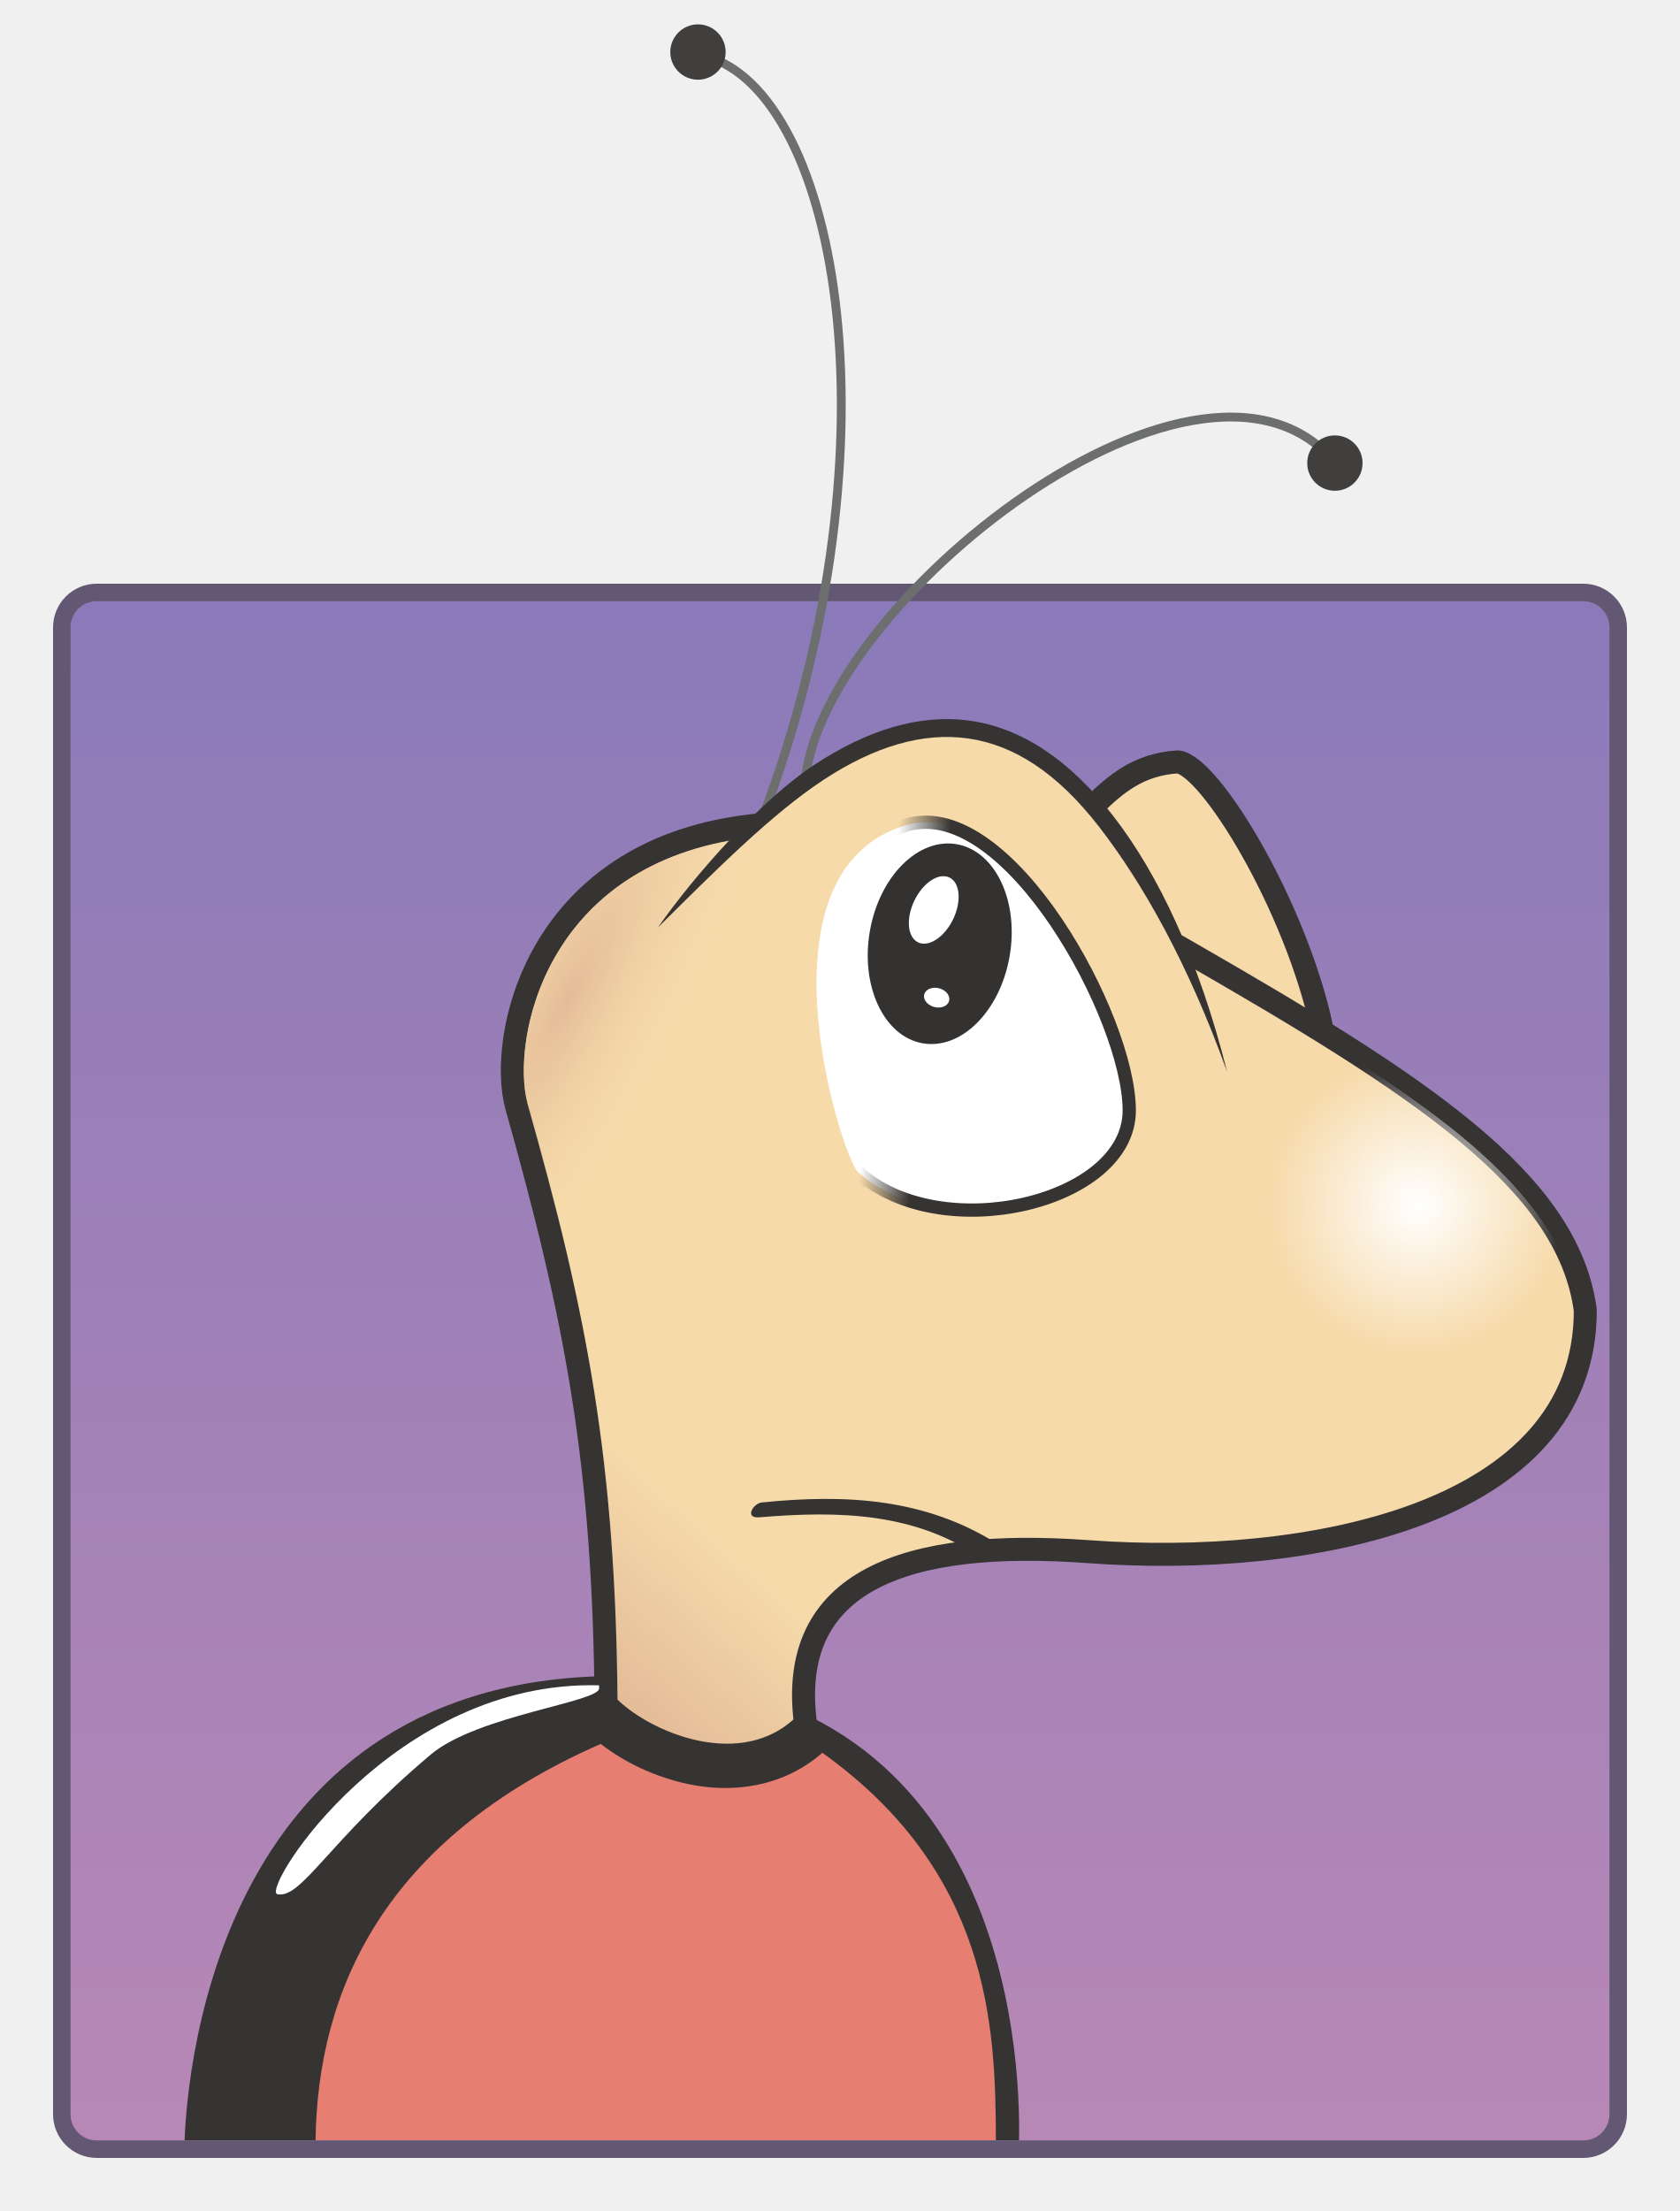
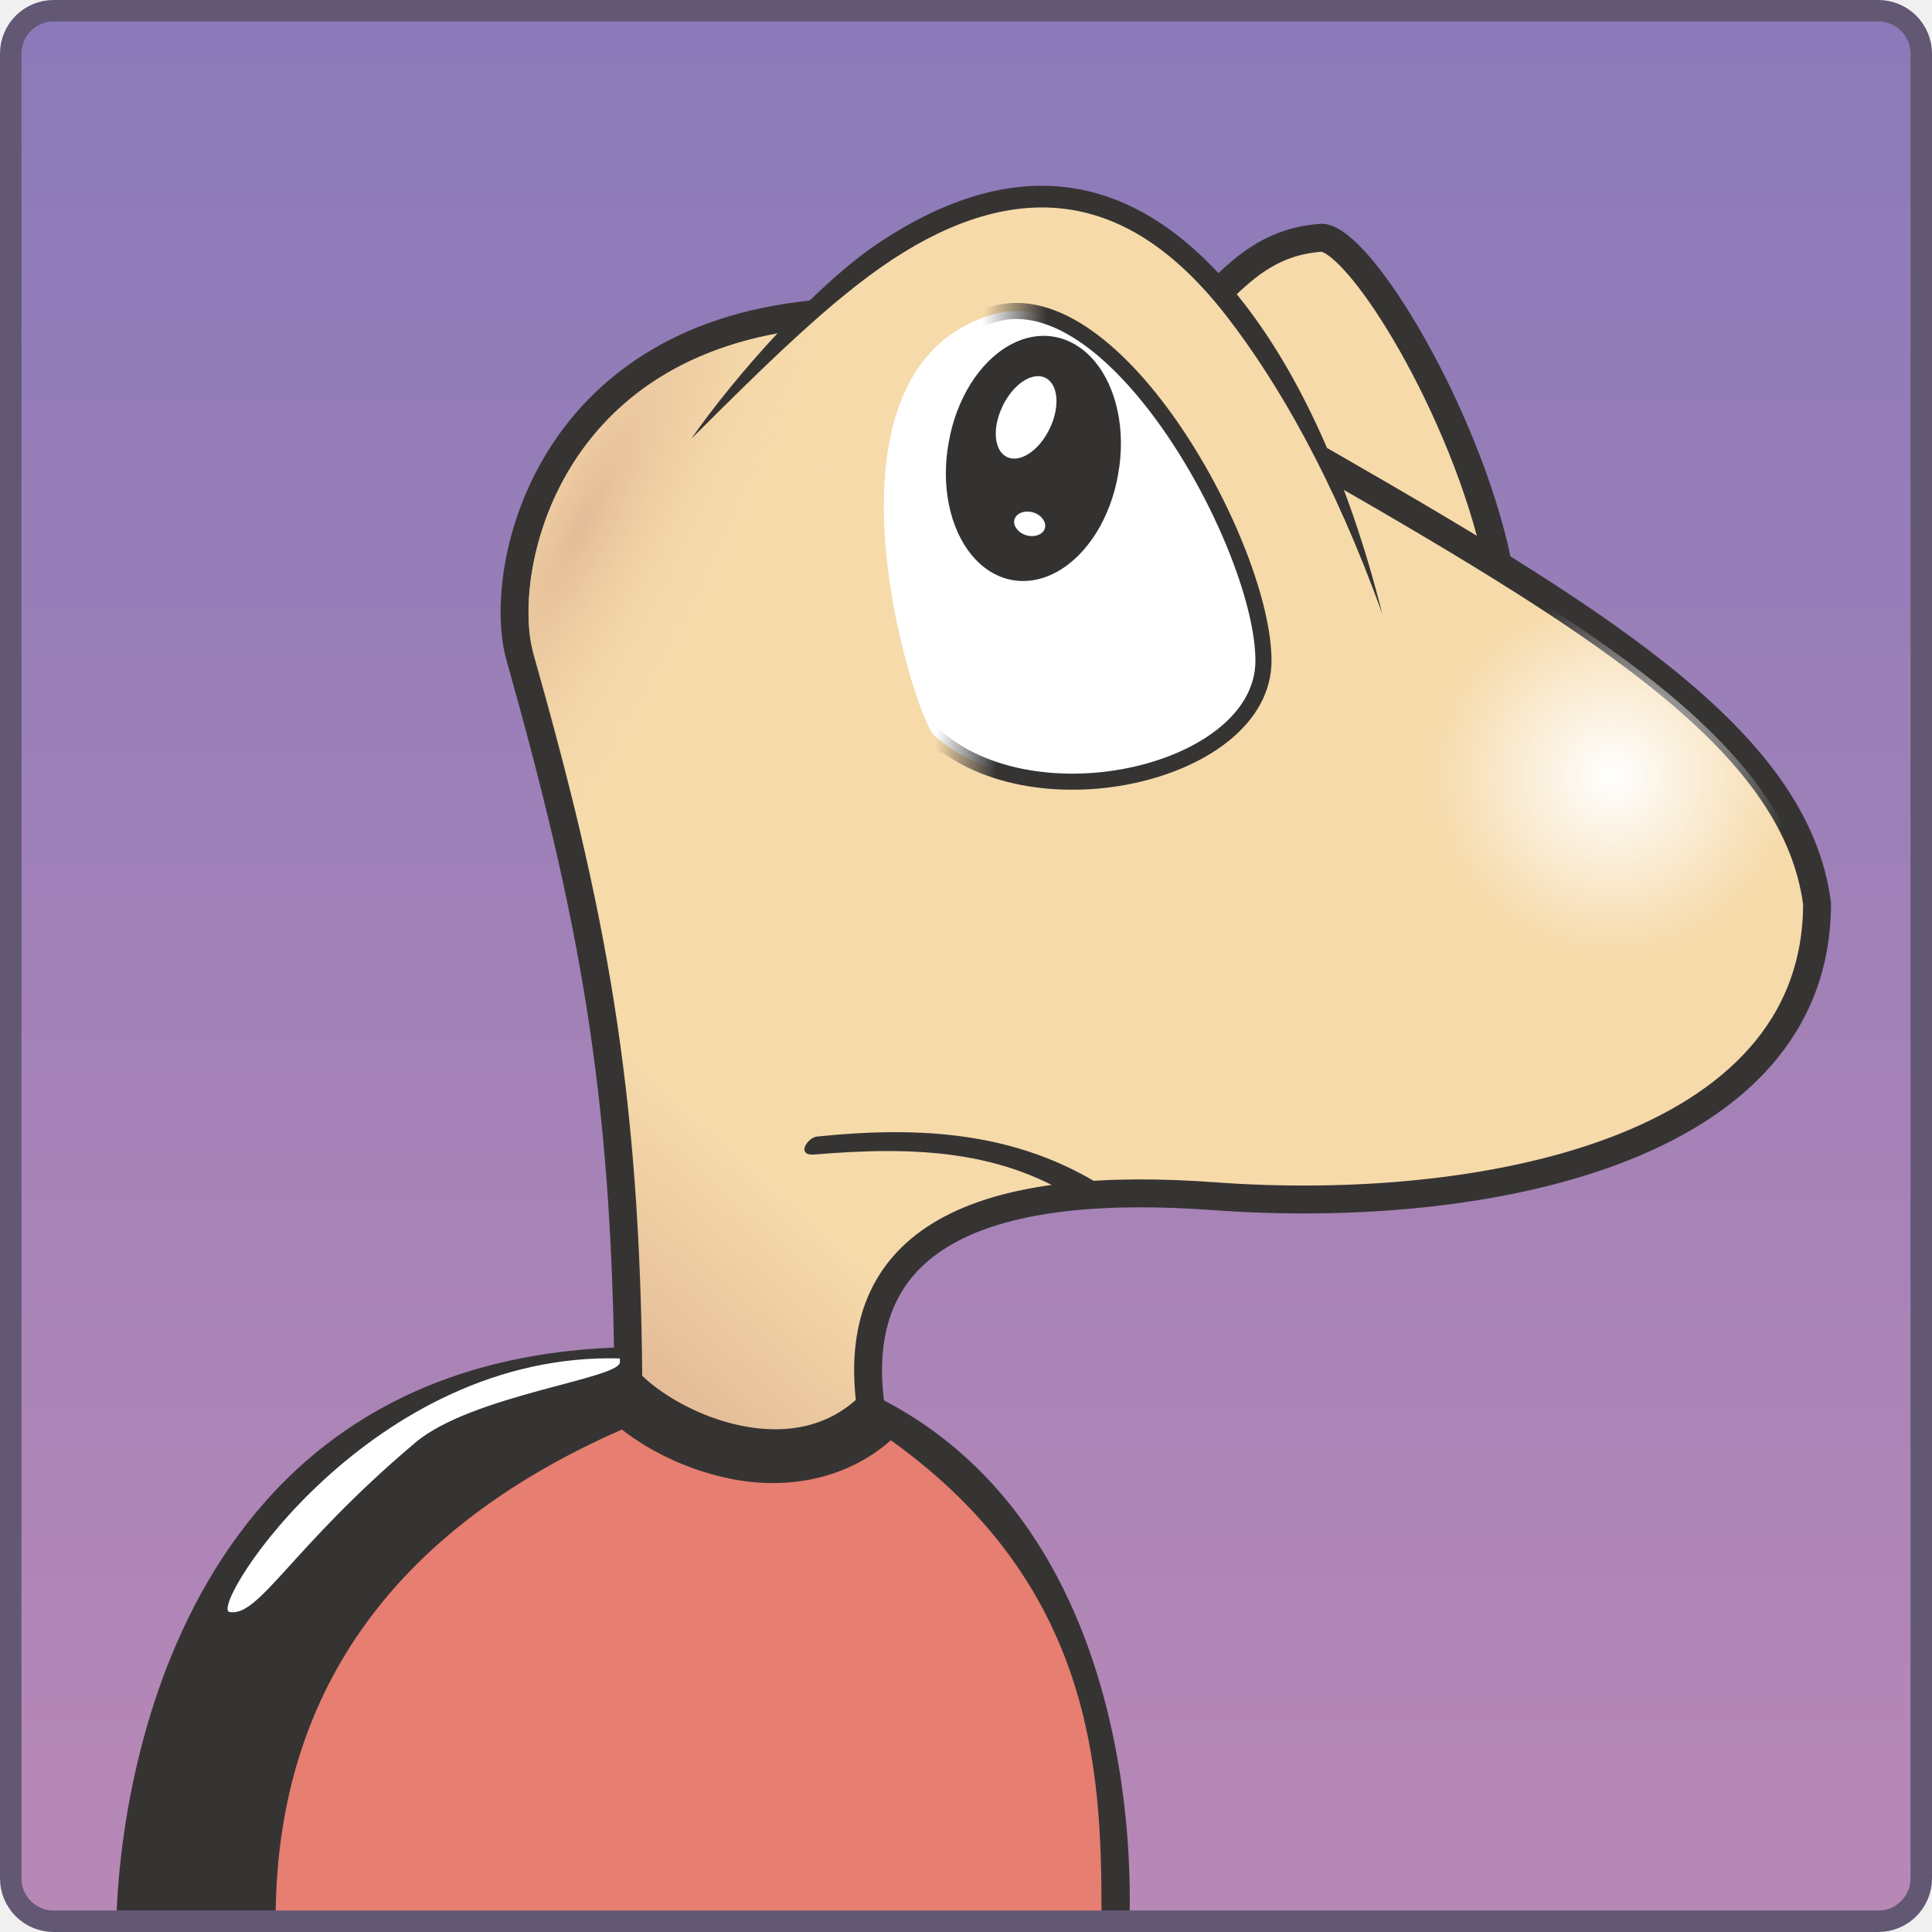
- <svg xmlns="http://www.w3.org/2000/svg" xmlns:xlink="http://www.w3.org/1999/xlink" version="1.1" width="95" height="125" id="svg2">
+ <svg xmlns="http://www.w3.org/2000/svg" xmlns:xlink="http://www.w3.org/1999/xlink" version="1.1" width="90" height="90" id="svg2" viewBox="0 0 90 90">
  <defs id="defs6">
    <linearGradient id="linearGradient3703">
      <stop id="stop3705" style="stop-color:#e4bc98;stop-opacity:1" offset="0" />
      <stop id="stop3707" style="stop-color:#f6daaa;stop-opacity:0" offset="1" />
    </linearGradient>
    <linearGradient id="linearGradient3666">
      <stop id="stop3668" style="stop-color:#363433;stop-opacity:1" offset="0" />
      <stop id="stop3670" style="stop-color:#363433;stop-opacity:0" offset="1" />
    </linearGradient>
    <linearGradient id="linearGradient3652">
      <stop id="stop3654" style="stop-color:#ffffff;stop-opacity:1" offset="0" />
      <stop id="stop3656" style="stop-color:#ffffff;stop-opacity:0" offset="1" />
    </linearGradient>
    <linearGradient id="linearGradient3642">
      <stop id="stop3644" style="stop-color:#f6daaa;stop-opacity:1" offset="0" />
      <stop id="stop3646" style="stop-color:#e4bc98;stop-opacity:1" offset="1" />
    </linearGradient>
    <linearGradient id="linearGradient3592">
      <stop id="stop3594" style="stop-color:#8a7ab9;stop-opacity:1" offset="0" />
      <stop id="stop3596" style="stop-color:#b888b6;stop-opacity:1" offset="1" />
    </linearGradient>
-     <linearGradient x1="148" y1="33" x2="148" y2="122" id="linearGradient3598" xlink:href="#linearGradient3592" gradientUnits="userSpaceOnUse" gradientTransform="translate(-56,0)" />
-     <linearGradient x1="41.976" y1="88.198" x2="34.958" y2="96.024" id="linearGradient3648" xlink:href="#linearGradient3642" gradientUnits="userSpaceOnUse" />
-     <linearGradient x1="53.223" y1="51.558" x2="50.293" y2="51.232" id="linearGradient3672" xlink:href="#linearGradient3666" gradientUnits="userSpaceOnUse" />
-     <radialGradient cx="31.249" cy="66.879" r="9.79" fx="31.249" fy="66.879" id="radialGradient3711" xlink:href="#linearGradient3703" gradientUnits="userSpaceOnUse" gradientTransform="matrix(0.5865359,0.2935329,-1.194008,2.385862,93.61742,-112.2232)" />
-     <radialGradient cx="79.979" cy="69.121" r="5.297" fx="79.979" fy="69.121" id="radialGradient3919" xlink:href="#linearGradient3652" gradientUnits="userSpaceOnUse" gradientTransform="matrix(1.576576,0,0,1.576576,-45.97802,-40.84405)" />
+     <linearGradient x1="148" y1="33" x2="148" y2="122" id="linearGradient3598" xlink:href="#linearGradient3592" gradientUnits="userSpaceOnUse" gradientTransform="matrix(1.011236,0,0,1.011236,-59.66294,-33.3708)" />
+     <linearGradient x1="41.976" y1="88.198" x2="34.958" y2="96.024" id="linearGradient3648" xlink:href="#linearGradient3642" gradientUnits="userSpaceOnUse" gradientTransform="translate(-5,-32)" />
+     <linearGradient x1="53.223" y1="51.558" x2="50.293" y2="51.232" id="linearGradient3672" xlink:href="#linearGradient3666" gradientUnits="userSpaceOnUse" gradientTransform="translate(-5,-32)" />
+     <radialGradient cx="31.249" cy="66.879" r="9.79" fx="31.249" fy="66.879" id="radialGradient3711" xlink:href="#linearGradient3703" gradientUnits="userSpaceOnUse" gradientTransform="matrix(0.5865359,0.2935329,-1.194008,2.385862,88.61742,-144.2232)" />
+     <radialGradient cx="79.979" cy="69.121" r="5.297" fx="79.979" fy="69.121" id="radialGradient3919" xlink:href="#linearGradient3652" gradientUnits="userSpaceOnUse" gradientTransform="matrix(1.576576,0,0,1.576576,-50.97802,-72.84405)" />
  </defs>
-   <rect width="88.011" height="88.011" rx="1.978" ry="1.978" x="3.494" y="33.494" id="rect2818" style="fill:url(#linearGradient3598);fill-opacity:1;stroke:#625874;stroke-width:0.989;stroke-opacity:1" />
-   <path d="m 34.938,94.75 c -22.391,0 -24.331,21.921 -24.5,26.25 l 47.188,0 C 57.717,115.973 56.825,94.75 34.938,94.75 z" id="path3724" style="color:#000000;fill:#363433;fill-opacity:1;fill-rule:nonzero;stroke:none;stroke-width:1;marker:none;visibility:visible;display:inline;overflow:visible;enable-background:accumulate" />
-   <path d="m 74.748,58.13 c 0.205,12.13 -14.844,-5.276 -12.91,-12.579 1.274,-1.25 2.557,-2.336 4.758,-2.478 1.811,0.17 6.664,8.117 8.153,15.058 z" id="path3606" style="color:#000000;fill:#f6daaa;fill-opacity:1;fill-rule:nonzero;stroke:#363433;stroke-width:1.3;stroke-linecap:square;stroke-linejoin:miter;stroke-miterlimit:4;stroke-opacity:1;stroke-dasharray:none;stroke-dashoffset:0;marker:none;visibility:visible;display:inline;overflow:visible;enable-background:accumulate" />
-   <path d="M 42.79,47.098 C 51.194,25.596 47.441,5.176 39.864,3.169" id="path3772" style="color:#000000;fill:none;stroke:#6d6e6e;stroke-width:0.5;stroke-linecap:square;stroke-linejoin:miter;stroke-miterlimit:4;stroke-opacity:1;stroke-dasharray:none;stroke-dashoffset:0;marker:none;visibility:visible;display:inline;overflow:visible;enable-background:accumulate" />
-   <path d="m 42.274,46.709 c -12.019,1.504 -14.097,11.979 -13.076,15.791 3.38,12.006 4.966,20.162 5.073,33.861 2.049,2.169 7.758,4.619 11.28,1.097 C 44.471,89.303 51.27,86.969 61.573,87.725 73.829,88.625 89.645,85.723 89.645,74.086 88.68,66.753 80.213,61.315 67.068,53.761" id="path3610" style="color:#000000;fill:url(#linearGradient3648);fill-opacity:1;fill-rule:nonzero;stroke:#363433;stroke-width:1.3;stroke-linecap:square;stroke-linejoin:miter;stroke-miterlimit:4;stroke-opacity:1;stroke-dasharray:none;stroke-dashoffset:0;marker:none;visibility:visible;display:inline;overflow:visible;enable-background:accumulate" />
-   <path d="M 45.505,45.132 C 45.056,35.18 67.639,16.842 75.467,26.125" id="path3774" style="color:#000000;fill:none;stroke:#6d6e6e;stroke-width:0.5;stroke-linecap:square;stroke-linejoin:miter;stroke-miterlimit:4;stroke-opacity:1;stroke-dasharray:none;stroke-dashoffset:0;marker:none;visibility:visible;display:inline;overflow:visible;enable-background:accumulate" />
-   <path d="M 37.209,52.436 C 49.641,37.125 60.988,35.208 69.386,60.58" id="path3608" style="color:#000000;fill:#f6daaa;fill-opacity:1;fill-rule:nonzero;stroke:none;stroke-width:1;marker:none;visibility:visible;display:inline;overflow:visible;enable-background:accumulate" />
-   <path d="m 77.188,60.312 c -3.166,1.191 -5.406,4.23 -5.406,7.812 0,4.612 3.701,8.344 8.312,8.344 3.783,0 6.975,-2.52 8,-5.969 -1.113,-2.127 -2.928,-4.162 -5.406,-6.219 -1.575,-1.307 -3.429,-2.615 -5.5,-3.969 z" id="path3917" style="fill:url(#radialGradient3919);fill-opacity:1;stroke:none" />
-   <path d="m 43.125,84.938 c -0.501,0 -1.08,0.918 -0.188,0.844 4.502,-0.375 8.845,-0.282 12.594,2.344 l 0.344,-0.062 0.469,-0.594 0.101,-0.158 C 52.342,84.697 47.816,84.464 43.125,84.938 z" id="path3660" style="font-size:medium;font-style:normal;font-variant:normal;font-weight:normal;font-stretch:normal;text-indent:0;text-align:start;text-decoration:none;line-height:normal;letter-spacing:normal;word-spacing:normal;text-transform:none;direction:ltr;block-progression:tb;writing-mode:lr-tb;text-anchor:start;color:#000000;fill:#363433;fill-opacity:1;fill-rule:nonzero;stroke:none;stroke-width:0.5;marker:none;visibility:visible;display:inline;overflow:visible;enable-background:accumulate;font-family:ALPHA-Demo;-inkscape-font-specification:ALPHA-Demo" />
-   <path d="m 48.501,66.246 c -0.909,-0.909 -6.101,-17.076 2.809,-19.616 5.709,-1.627 12.547,10.921 12.547,16.151 0,5.231 -10.676,7.737 -15.356,3.464 z" id="path3664" style="color:#000000;fill:#ffffff;fill-opacity:1;fill-rule:nonzero;stroke:url(#linearGradient3672);stroke-width:0.75;stroke-linecap:square;stroke-linejoin:miter;stroke-miterlimit:4;stroke-opacity:1;stroke-dasharray:none;stroke-dashoffset:0;marker:none;visibility:visible;display:inline;overflow:visible;enable-background:accumulate" />
-   <path d="m 132.957,52.904 a 2.434,3.371 0 1 1 -4.869,0 2.434,3.371 0 1 1 4.869,0 z" transform="matrix(1.621036,0.30406,-0.295646,1.667171,-142.8013,-74.53049)" id="path3674" style="fill:#343231;fill-opacity:1;stroke:none" />
-   <path d="m 54.1,52.039 a 1.067,1.788 0 1 1 -2.135,0 1.067,1.788 0 1 1 2.135,0 z" transform="matrix(1.024917,0.4952302,-0.4952302,1.024917,24.21825,-28.15573)" id="path3676" style="fill:#ffffff;fill-opacity:1;stroke:none" />
-   <path d="m 54.158,52.039 a 1.126,1.346 0 1 1 -2.252,0 1.126,1.346 0 1 1 2.252,0 z" transform="matrix(-0.5509718,0.1862979,0.2662243,0.3855578,68.33212,26.45865)" id="path3678" style="fill:#ffffff;fill-opacity:1;stroke:none" />
-   <path d="m 42.875,47.281 -0.312,0.031 c -0.554,0.474 -0.586,0.296 -0.531,0.062 -0.106,0.015 -0.208,0.046 -0.312,0.062 -0.107,0.122 -0.232,0.254 -0.406,0.469 L 41,48.281 40.688,48.406 41,48.031 c 0.25,-0.308 0.341,-0.445 0.375,-0.531 -0.084,0.015 -0.167,0.016 -0.25,0.031 -0.311,0.209 -0.573,0.433 -0.219,0.062 -4.937,0.989 -7.85,3.609 -9.5,6.469 -1.798,3.116 -2.03,6.586 -1.594,8.25 0.002,0.007 -0.002,0.024 0,0.031 3.349,11.902 4.96,20.145 5.094,33.656 0.936,0.93 2.687,2.008 4.594,2.406 1.258,0.263 2.523,0.242 3.688,-0.219 0.695,-0.71 1.18,-1.764 1.688,-2.938 0.19,-3.038 1.668,-5.263 4.125,-6.562 0.012,-0.006 0.019,-0.025 0.031,-0.031 L 42.875,47.281 z" id="path3680" style="color:#000000;fill:url(#radialGradient3711);fill-opacity:1;fill-rule:nonzero;stroke:none;stroke-width:0.75;marker:none;visibility:visible;display:inline;overflow:visible;enable-background:accumulate" />
-   <path d="m 40.917,3.091 a 1.217,1.217 0 1 1 -2.434,0 1.217,1.217 0 1 1 2.434,0 z" transform="matrix(1.285562,0,0,1.285562,-11.56851,-1.031782)" id="path3776" style="fill:#413f3e;fill-opacity:1;stroke:none" />
-   <path d="m 40.917,3.091 a 1.217,1.217 0 1 1 -2.434,0 1.217,1.217 0 1 1 2.434,0 z" transform="matrix(1.285562,0,0,1.285562,24.44844,22.20709)" id="path3778" style="fill:#413f3e;fill-opacity:1;stroke:none" />
-   <path d="M 33.875,95.281 C 22.299,94.967 14.831,106.667 15.665,107.087 c 1.387,0.306 2.871,-2.986 8.693,-7.893 2.639,-2.224 9.622,-2.976 9.52,-3.757 -0.002,-0.053 -6.4e-5,-0.104 -0.003,-0.156 z" id="path3848" style="fill:#ffffff;fill-opacity:1;stroke:none" />
-   <path d="M 33.969,98.594 C 21.664,103.995 17.959,112.593 17.844,121 l 38.469,0 c -0.003,-6.523 -0.381,-15.158 -9.812,-21.906 -2.233,1.965 -5.12,2.285 -7.531,1.781 -1.947,-0.406 -3.679,-1.256 -5,-2.281 z" id="path3735" style="color:#000000;fill:#e67e71;fill-opacity:1;fill-rule:nonzero;stroke:none;stroke-width:1;marker:none;visibility:visible;display:inline;overflow:visible;enable-background:accumulate" />
-   <path d="M 69.391,60.594 C 67.764,54.139 65.461,49.374 62.969,46.156 60.477,42.939 57.749,41.161 54.875,40.75 c -2.874,-0.411 -5.835,0.521 -8.844,2.5 -3.009,1.979 -6.809,6.288 -8.828,9.188 3.338,-3.318 6.481,-6.45 9.359,-8.344 2.878,-1.893 5.621,-2.711 8.188,-2.344 2.567,0.367 5.02,1.919 7.406,5 2.386,3.081 4.99,7.597 7.234,13.844 z" id="path3953" style="font-size:medium;font-style:normal;font-variant:normal;font-weight:normal;font-stretch:normal;text-indent:0;text-align:start;text-decoration:none;line-height:normal;letter-spacing:normal;word-spacing:normal;text-transform:none;direction:ltr;block-progression:tb;writing-mode:lr-tb;text-anchor:start;color:#000000;fill:#363433;fill-opacity:1;fill-rule:nonzero;stroke:none;stroke-width:1;marker:none;visibility:visible;display:inline;overflow:visible;enable-background:accumulate;font-family:ALPHA-Demo;-inkscape-font-specification:ALPHA-Demo" />
+   <rect width="89" height="89" rx="2" ry="2" x="0.5" y="0.5" id="rect2818" style="fill:url(#linearGradient3598);fill-opacity:1;stroke:#625874;stroke-width:1;stroke-opacity:1" />
+   <path d="M 29.938,62.75 C 7.547,62.75 5.606,84.671 5.437,89 H 52.625 C 52.717,83.973 51.825,62.75 29.938,62.75 Z" id="path3724" style="color:#000000;display:inline;overflow:visible;visibility:visible;fill:#363433;fill-opacity:1;fill-rule:nonzero;stroke:none;stroke-width:1;marker:none;enable-background:accumulate" />
+   <path d="m 69.748,26.13 c 0.205,12.13 -14.844,-5.276 -12.91,-12.579 1.274,-1.25 2.557,-2.336 4.758,-2.478 1.811,0.17 6.664,8.117 8.153,15.058 z" id="path3606" style="color:#000000;display:inline;overflow:visible;visibility:visible;fill:#f6daaa;fill-opacity:1;fill-rule:nonzero;stroke:#363433;stroke-width:1.3;stroke-linecap:square;stroke-linejoin:miter;stroke-miterlimit:4;stroke-dasharray:none;stroke-dashoffset:0;stroke-opacity:1;marker:none;enable-background:accumulate" />
+   <path d="m 37.274,14.709 c -12.019,1.504 -14.097,11.979 -13.076,15.791 3.38,12.006 4.966,20.162 5.073,33.861 2.049,2.169 7.758,4.619 11.28,1.097 C 39.471,57.303 46.27,54.969 56.573,55.725 68.829,56.625 84.645,53.723 84.645,42.086 83.68,34.753 75.213,29.315 62.068,21.761" id="path3610" style="color:#000000;display:inline;overflow:visible;visibility:visible;fill:url(#linearGradient3648);fill-opacity:1;fill-rule:nonzero;stroke:#363433;stroke-width:1.3;stroke-linecap:square;stroke-linejoin:miter;stroke-miterlimit:4;stroke-dasharray:none;stroke-dashoffset:0;stroke-opacity:1;marker:none;enable-background:accumulate" />
+   <path d="M 32.209,20.436 C 44.641,5.125 55.988,3.208 64.386,28.58" id="path3608" style="color:#000000;display:inline;overflow:visible;visibility:visible;fill:#f6daaa;fill-opacity:1;fill-rule:nonzero;stroke:none;stroke-width:1;marker:none;enable-background:accumulate" />
+   <path d="m 72.188,28.312 c -3.166,1.191 -5.406,4.23 -5.406,7.812 0,4.612 3.701,8.344 8.312,8.344 3.783,0 6.975,-2.52 8,-5.969 -1.113,-2.127 -2.928,-4.162 -5.406,-6.219 -1.575,-1.307 -3.429,-2.615 -5.5,-3.969 z" id="path3917" style="fill:url(#radialGradient3919);fill-opacity:1;stroke:none" />
+   <path d="m 38.125,52.938 c -0.501,0 -1.08,0.918 -0.188,0.844 4.502,-0.375 8.845,-0.282 12.594,2.344 l 0.344,-0.062 0.469,-0.594 0.101,-0.158 C 47.342,52.697 42.816,52.464 38.125,52.938 Z" id="path3660" style="color:#000000;font-style:normal;font-variant:normal;font-weight:normal;font-stretch:normal;font-size:medium;line-height:normal;font-family:ALPHA-Demo;-inkscape-font-specification:ALPHA-Demo;text-indent:0;text-align:start;text-decoration:none;text-decoration-line:none;letter-spacing:normal;word-spacing:normal;text-transform:none;writing-mode:lr-tb;direction:ltr;text-anchor:start;display:inline;overflow:visible;visibility:visible;fill:#363433;fill-opacity:1;fill-rule:nonzero;stroke:none;stroke-width:0.5;marker:none;enable-background:accumulate" />
+   <path d="m 43.501,34.246 c -0.909,-0.909 -6.101,-17.076 2.809,-19.616 5.709,-1.627 12.547,10.921 12.547,16.151 0,5.231 -10.676,7.737 -15.356,3.464 z" id="path3664" style="color:#000000;display:inline;overflow:visible;visibility:visible;fill:#ffffff;fill-opacity:1;fill-rule:nonzero;stroke:url(#linearGradient3672);stroke-width:0.75;stroke-linecap:square;stroke-linejoin:miter;stroke-miterlimit:4;stroke-dasharray:none;stroke-dashoffset:0;stroke-opacity:1;marker:none;enable-background:accumulate" />
+   <path d="m 52.086,22.096 a 4.015,5.708 9.5 1 1 -7.893,-1.48 4.015,5.708 9.5 1 1 7.893,1.48 z" id="path3674" style="fill:#343231;fill-opacity:1;stroke:none;stroke-width:1.671" />
+   <path d="m 48.895,19.972 a 1.215,2.035 25.789 1 1 -2.188,-1.057 1.215,2.035 25.789 1 1 2.188,1.057 z" id="path3676" style="fill:#ffffff;fill-opacity:1;stroke:none;stroke-width:1.138" />
+   <path d="m 47.346,24.612 a 0.727,0.547 14.605 1 0 1.241,-0.42 0.727,0.547 14.605 1 0 -1.241,0.42 z" id="path3678" style="fill:#ffffff;fill-opacity:1;stroke:none;stroke-width:0.512" />
+   <path d="m 37.875,15.281 -0.312,0.031 c -0.554,0.474 -0.586,0.296 -0.531,0.062 -0.106,0.015 -0.208,0.046 -0.312,0.062 -0.107,0.122 -0.232,0.254 -0.406,0.469 L 36,16.281 35.688,16.406 36,16.031 c 0.25,-0.308 0.341,-0.445 0.375,-0.531 -0.084,0.015 -0.167,0.016 -0.25,0.031 -0.311,0.209 -0.573,0.433 -0.219,0.062 -4.937,0.989 -7.85,3.609 -9.5,6.469 -1.798,3.116 -2.03,6.586 -1.594,8.25 0.002,0.007 -0.002,0.024 0,0.031 3.349,11.902 4.96,20.145 5.094,33.656 0.936,0.93 2.687,2.008 4.594,2.406 1.258,0.263 2.523,0.242 3.688,-0.219 0.695,-0.71 1.18,-1.764 1.688,-2.938 0.19,-3.038 1.668,-5.263 4.125,-6.562 0.012,-0.006 0.019,-0.025 0.031,-0.031 z" id="path3680" style="color:#000000;display:inline;overflow:visible;visibility:visible;fill:url(#radialGradient3711);fill-opacity:1;fill-rule:nonzero;stroke:none;stroke-width:0.75;marker:none;enable-background:accumulate" />
+   <path d="M 28.875,63.281 C 17.299,62.967 9.831,74.667 10.665,75.087 c 1.387,0.306 2.871,-2.986 8.693,-7.893 2.639,-2.224 9.622,-2.976 9.52,-3.757 -0.002,-0.053 -6.4e-5,-0.104 -0.003,-0.156 z" id="path3848" style="fill:#ffffff;fill-opacity:1;stroke:none" />
+   <path d="M 28.969,66.594 C 16.664,71.995 12.959,80.593 12.844,89 H 51.312 C 51.309,82.477 50.932,73.842 41.5,67.094 c -2.233,1.965 -5.12,2.285 -7.531,1.781 -1.947,-0.406 -3.679,-1.256 -5,-2.281 z" id="path3735" style="color:#000000;display:inline;overflow:visible;visibility:visible;fill:#e67e71;fill-opacity:1;fill-rule:nonzero;stroke:none;stroke-width:1;marker:none;enable-background:accumulate" />
+   <path d="M 64.391,28.594 C 62.764,22.139 60.461,17.374 57.969,14.156 55.477,10.939 52.749,9.161 49.875,8.75 47.001,8.339 44.04,9.271 41.031,11.25 c -3.009,1.979 -6.809,6.288 -8.828,9.188 3.338,-3.318 6.481,-6.45 9.359,-8.344 2.878,-1.893 5.621,-2.711 8.188,-2.344 2.567,0.367 5.02,1.919 7.406,5 2.386,3.081 4.99,7.597 7.234,13.844 z" id="path3953" style="color:#000000;font-style:normal;font-variant:normal;font-weight:normal;font-stretch:normal;font-size:medium;line-height:normal;font-family:ALPHA-Demo;-inkscape-font-specification:ALPHA-Demo;text-indent:0;text-align:start;text-decoration:none;text-decoration-line:none;letter-spacing:normal;word-spacing:normal;text-transform:none;writing-mode:lr-tb;direction:ltr;text-anchor:start;display:inline;overflow:visible;visibility:visible;fill:#363433;fill-opacity:1;fill-rule:nonzero;stroke:none;stroke-width:1;marker:none;enable-background:accumulate" />
</svg>
